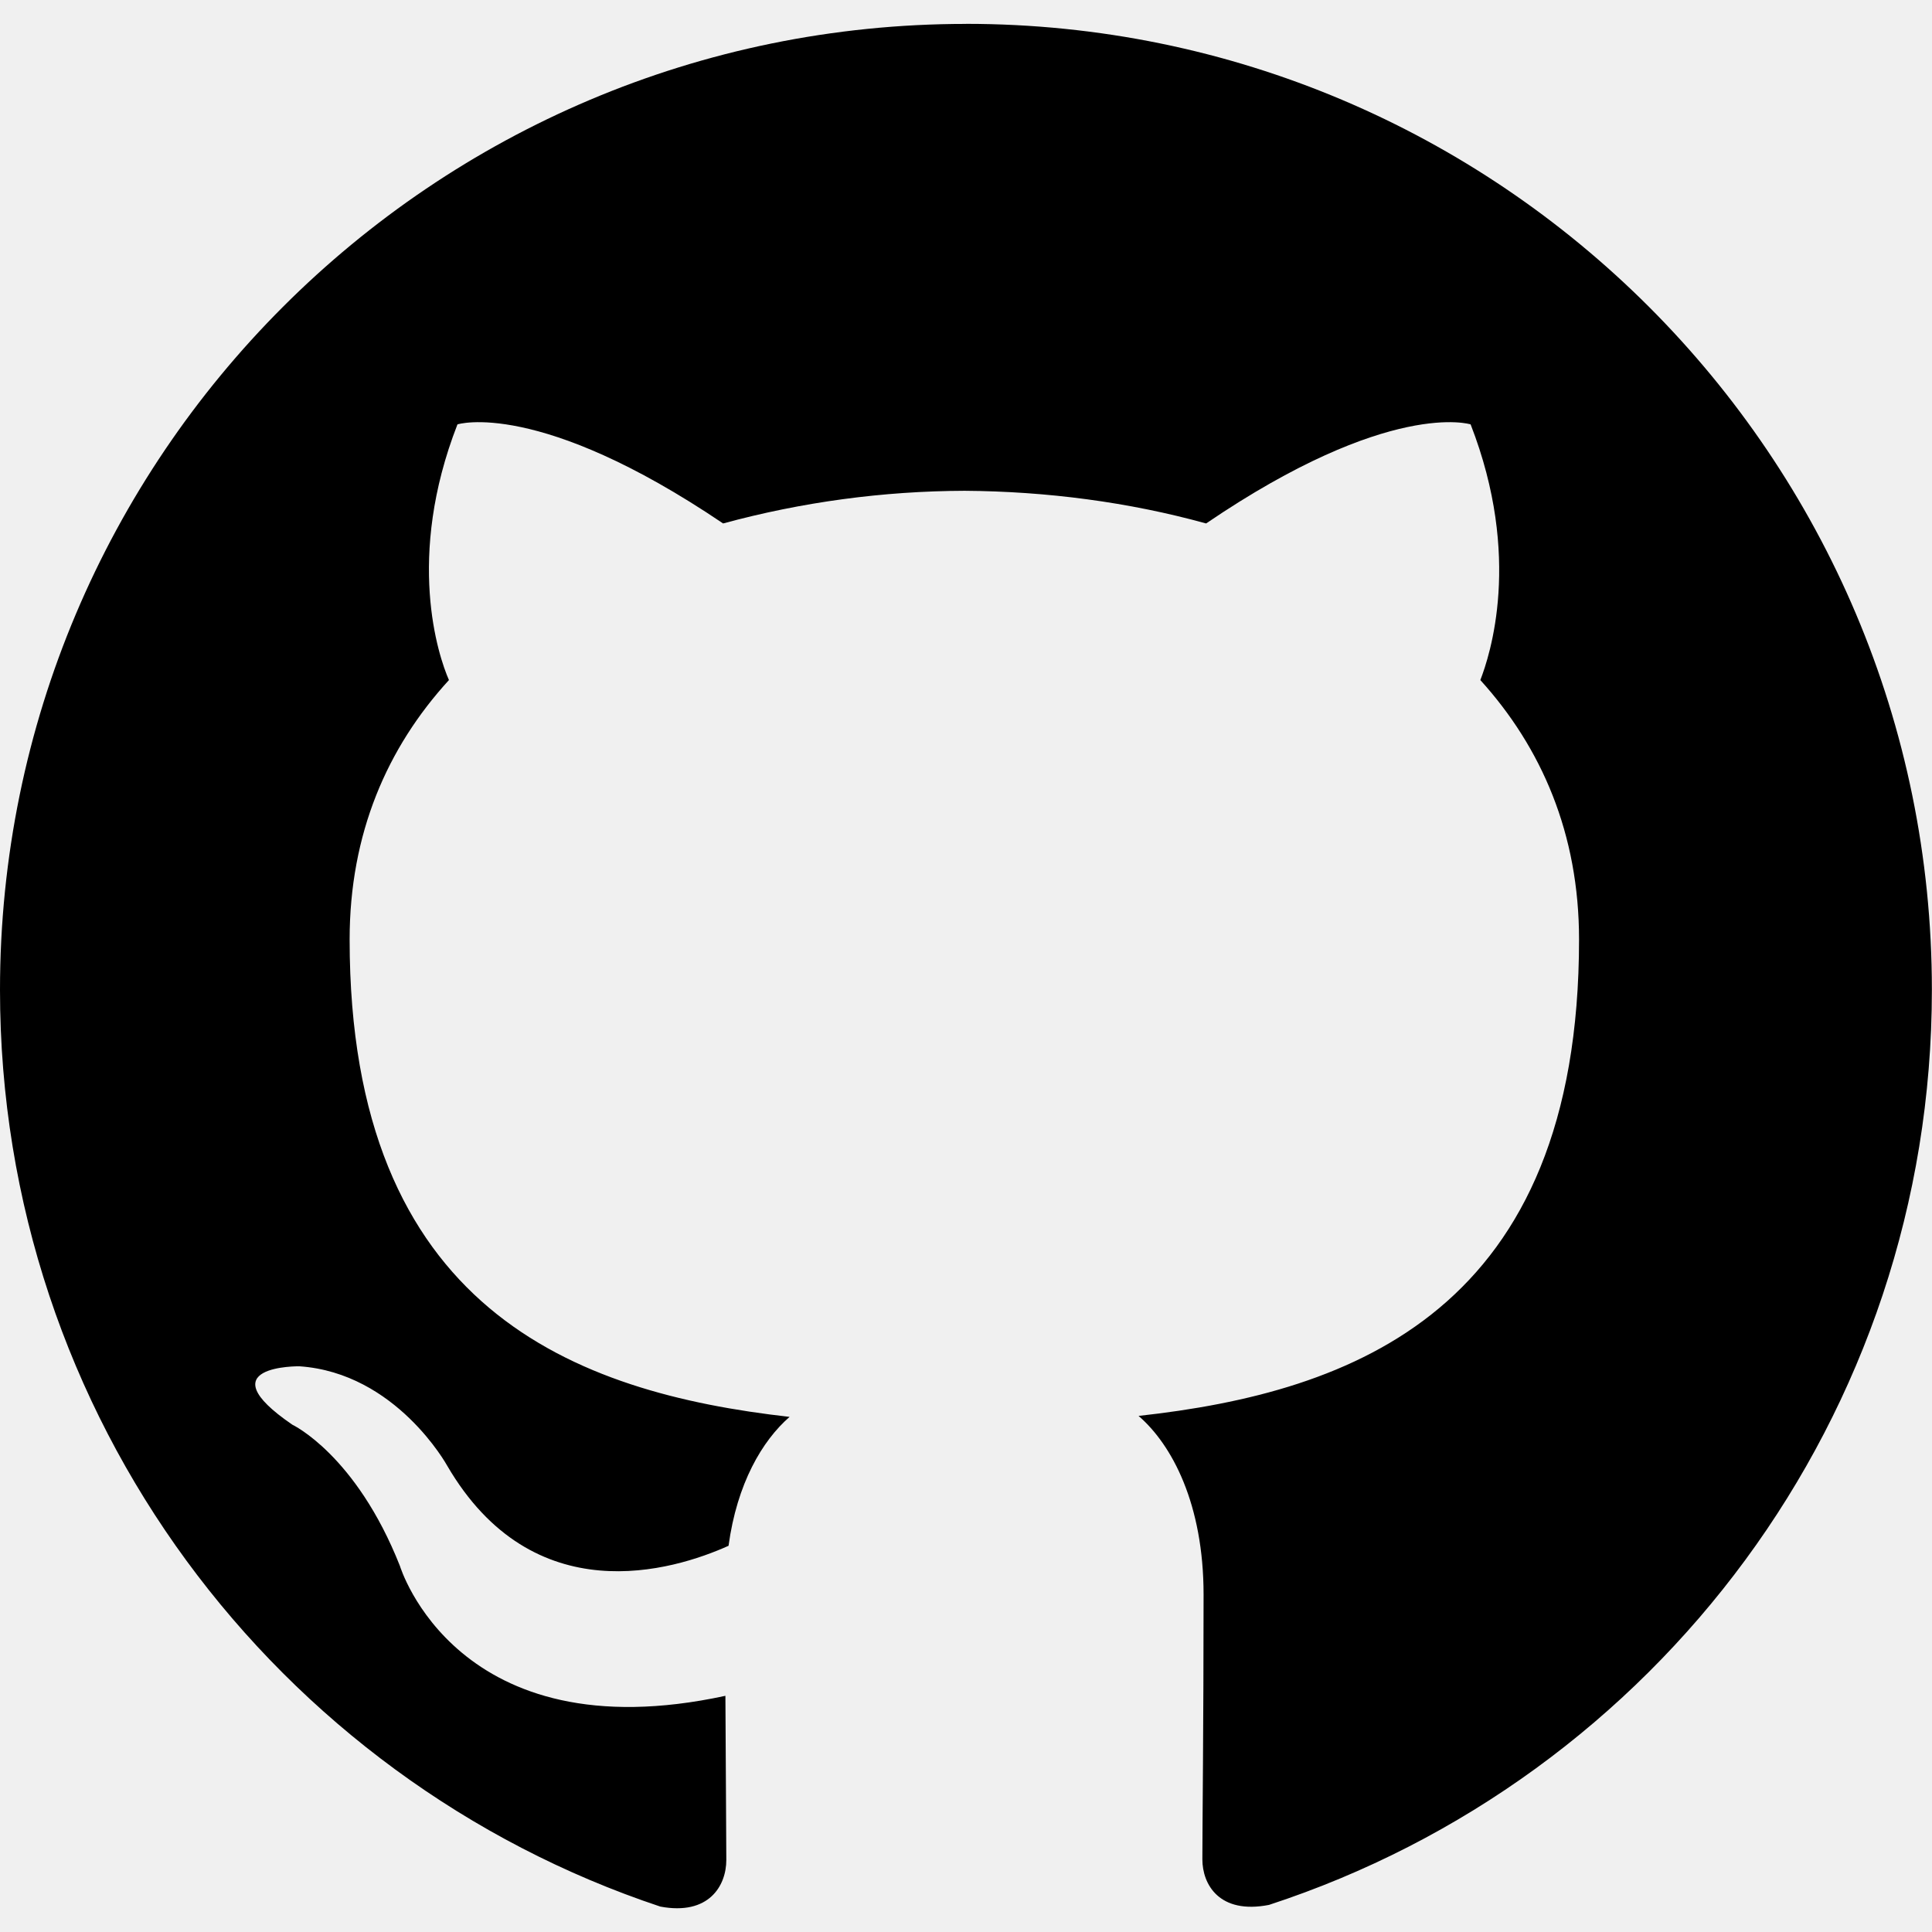
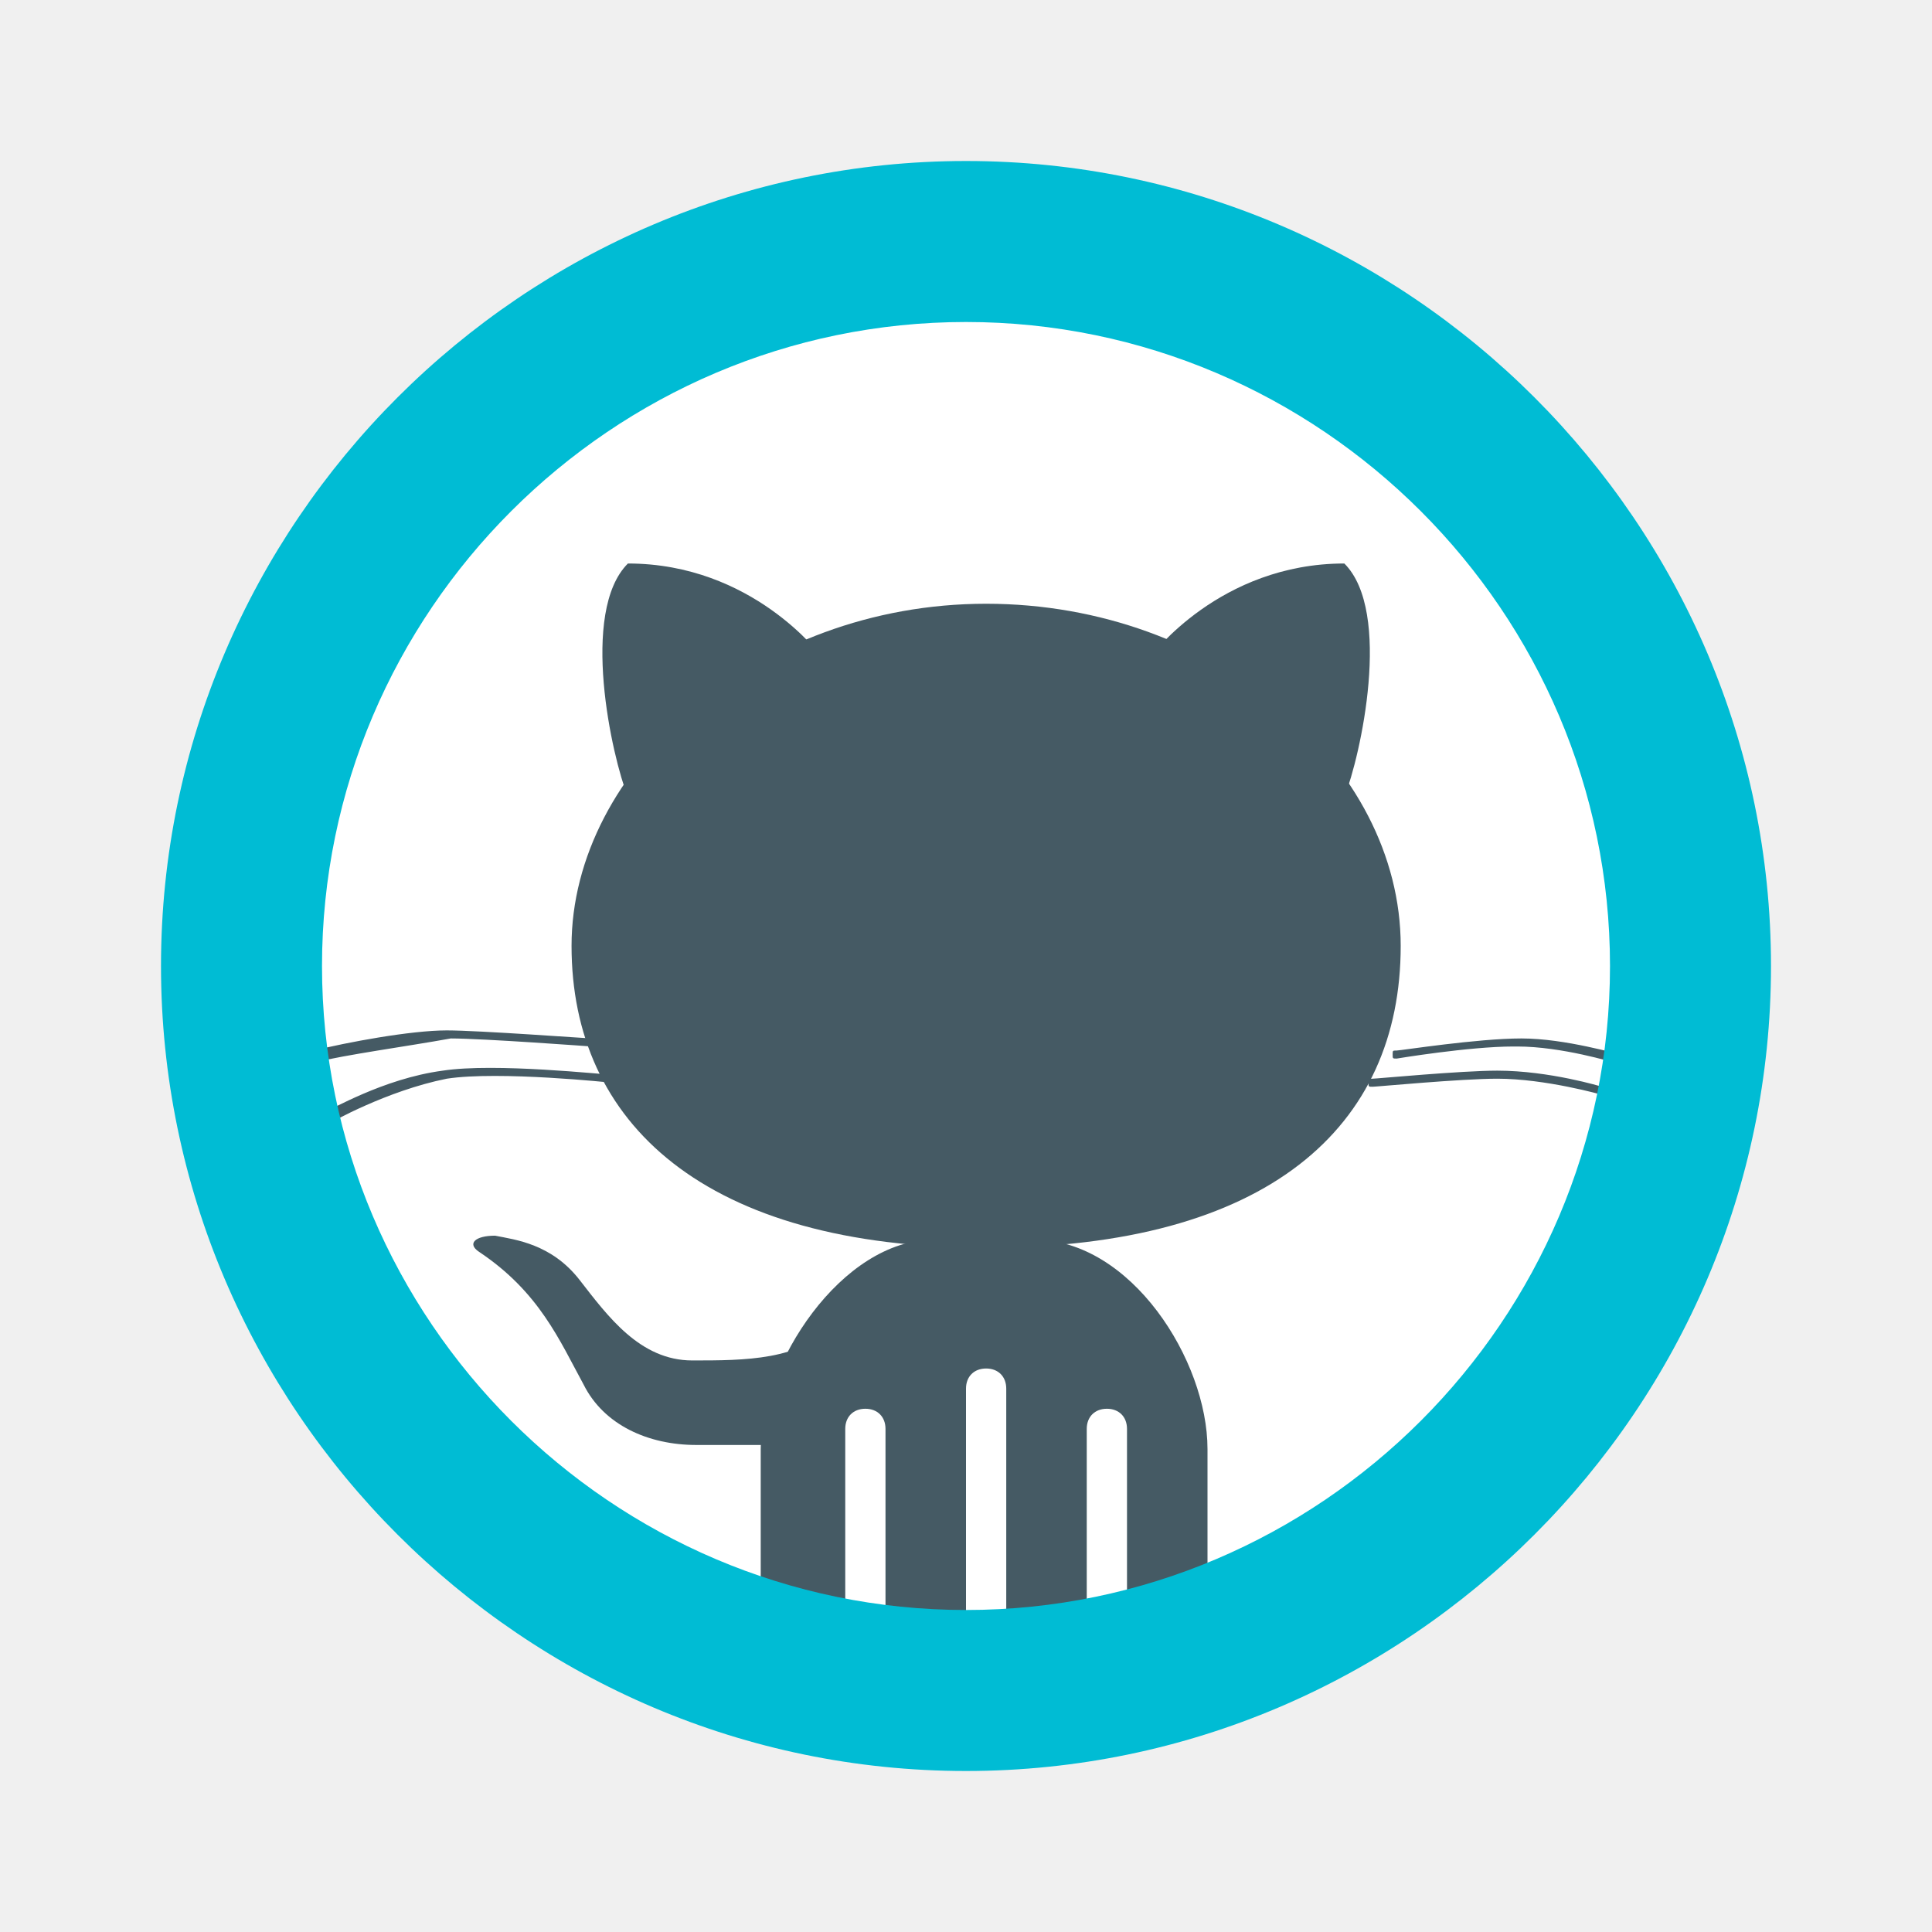
- <svg xmlns="http://www.w3.org/2000/svg" width="32" height="32">
-   <path d="M16 .396c-8.839 0-16 7.167-16 16 0 7.073 4.584 13.068 10.937 15.183.803.151 1.093-.344 1.093-.772 0-.38-.009-1.385-.015-2.719-4.453.964-5.391-2.151-5.391-2.151-.729-1.844-1.781-2.339-1.781-2.339-1.448-.989.115-.968.115-.968 1.604.109 2.448 1.645 2.448 1.645 1.427 2.448 3.744 1.74 4.661 1.328.14-1.031.557-1.74 1.011-2.135-3.552-.401-7.287-1.776-7.287-7.907 0-1.751.62-3.177 1.645-4.297-.177-.401-.719-2.031.141-4.235 0 0 1.339-.427 4.4 1.641a15.436 15.436 0 0 1 4-.541c1.36.009 2.719.187 4 .541 3.043-2.068 4.381-1.641 4.381-1.641.859 2.204.317 3.833.161 4.235 1.015 1.12 1.635 2.547 1.635 4.297 0 6.145-3.74 7.5-7.296 7.891.556.479 1.077 1.464 1.077 2.959 0 2.14-.02 3.864-.02 4.385 0 .416.28.916 1.104.755 6.4-2.093 10.979-8.093 10.979-15.156 0-8.833-7.161-16-16-16z" />
+ <svg xmlns="http://www.w3.org/2000/svg" viewBox="0 0 48 48">
+   <path fill="#fff" d="M41,24c0,9.4-7.6,17-17,17S7,33.4,7,24S14.6,7,24,7S41,14.6,41,24z" />
+   <path fill="#455a64" d="M21 41v-5.5c0-.3.2-.5.5-.5s.5.2.5.5V41h2v-6.5c0-.3.2-.5.5-.5s.5.2.5.5V41h2v-5.5c0-.3.2-.5.5-.5s.5.2.5.5V41h1.8c.2-.3.2-.6.2-1.1V36c0-2.2-1.9-5.2-4.3-5.2h-2.5c-2.3 0-4.3 3.1-4.3 5.2v3.9c0 .4.1.8.2 1.1L21 41 21 41zM40.1 26.4C40.1 26.4 40.1 26.4 40.1 26.4c0 0-1.3-.4-2.4-.4 0 0-.1 0-.1 0-1.1 0-2.9.3-2.9.3-.1 0-.1 0-.1-.1 0-.1 0-.1.1-.1.1 0 2-.3 3.1-.3 1.1 0 2.4.4 2.5.4.1 0 .1.1.1.2C40.2 26.3 40.2 26.4 40.1 26.4zM39.8 27.2C39.8 27.2 39.8 27.2 39.8 27.2c0 0-1.4-.4-2.6-.4-.9 0-3 .2-3.1.2-.1 0-.1 0-.1-.1 0-.1 0-.1.1-.1.1 0 2.2-.2 3.1-.2 1.3 0 2.6.4 2.6.4.1 0 .1.1.1.2C39.9 27.1 39.9 27.2 39.8 27.2zM7.8 26.4c-.1 0-.1 0-.1-.1 0-.1 0-.1.1-.2.8-.2 2.4-.5 3.3-.5.8 0 3.5.2 3.6.2.1 0 .1.1.1.1 0 .1-.1.1-.1.1 0 0-2.7-.2-3.5-.2C10.1 26 8.6 26.2 7.8 26.4 7.8 26.4 7.8 26.4 7.8 26.4zM8.2 27.9c0 0-.1 0-.1-.1 0-.1 0-.1 0-.2.1 0 1.4-.8 2.9-1 1.3-.2 4 .1 4.2.1.1 0 .1.1.1.1 0 .1-.1.1-.1.1 0 0 0 0 0 0 0 0-2.8-.3-4.1-.1C9.6 27.1 8.2 27.9 8.2 27.9 8.2 27.9 8.2 27.9 8.2 27.9z" />
+   <path fill="#455a64" d="M14.2,23.5c0-4.4,4.6-8.5,10.3-8.5c5.7,0,10.3,4,10.3,8.5S31.5,31,24.5,31S14.2,27.9,14.2,23.5z" />
+   <path fill="#455a64" d="M28.6 16.3c0 0 1.7-2.3 4.8-2.3 1.2 1.2.4 4.8 0 5.8L28.6 16.3zM20.4 16.3c0 0-1.7-2.3-4.8-2.3-1.2 1.2-.4 4.8 0 5.8L20.4 16.3zM20.1 35.9c0 0-2.3 0-2.8 0-1.2 0-2.3-.5-2.8-1.5-.6-1.1-1.1-2.3-2.6-3.3-.3-.2-.1-.4.4-.4.5.1 1.4.2 2.1 1.1.7.9 1.5 2 2.8 2 1.3 0 2.7 0 3.5-.9L20.1 35.9z" />
+   <path fill="#00bcd4" d="M24,4C13,4,4,13,4,24s9,20,20,20s20-9,20-20S35,4,24,4z M24,40c-8.8,0-16-7.2-16-16S15.2,8,24,8 s16,7.2,16,16S32.8,40,24,40z" />
</svg>
